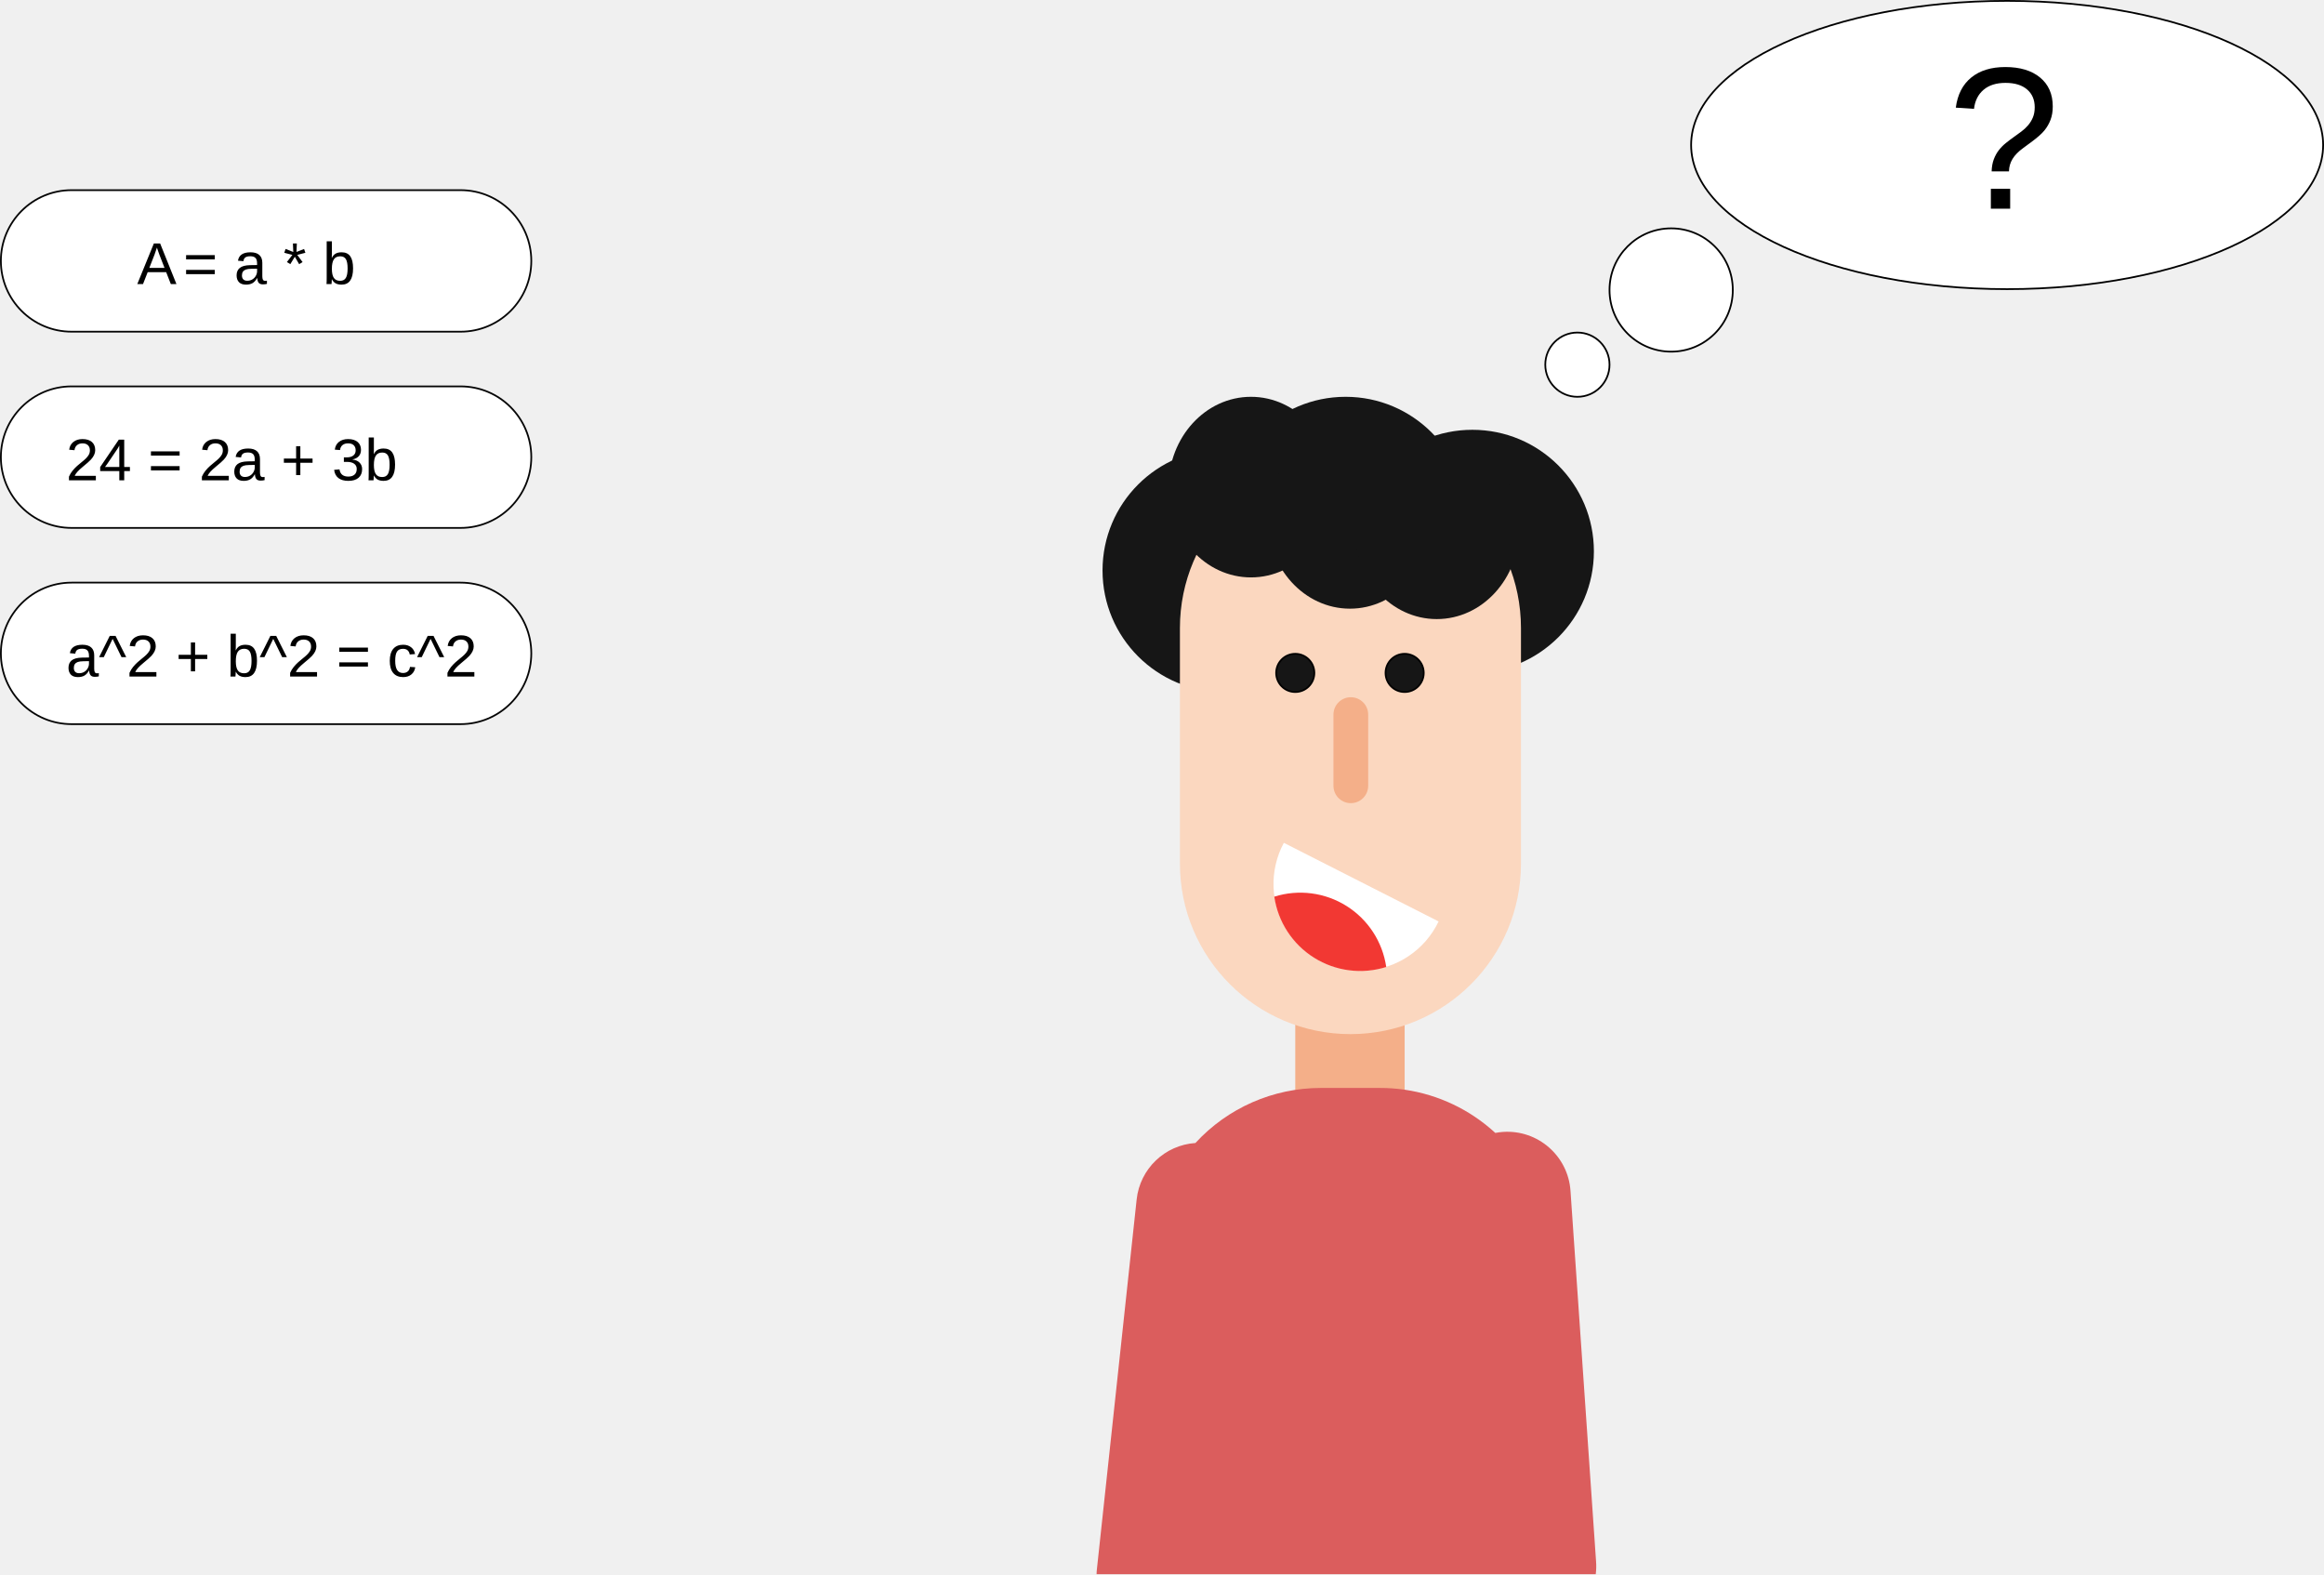
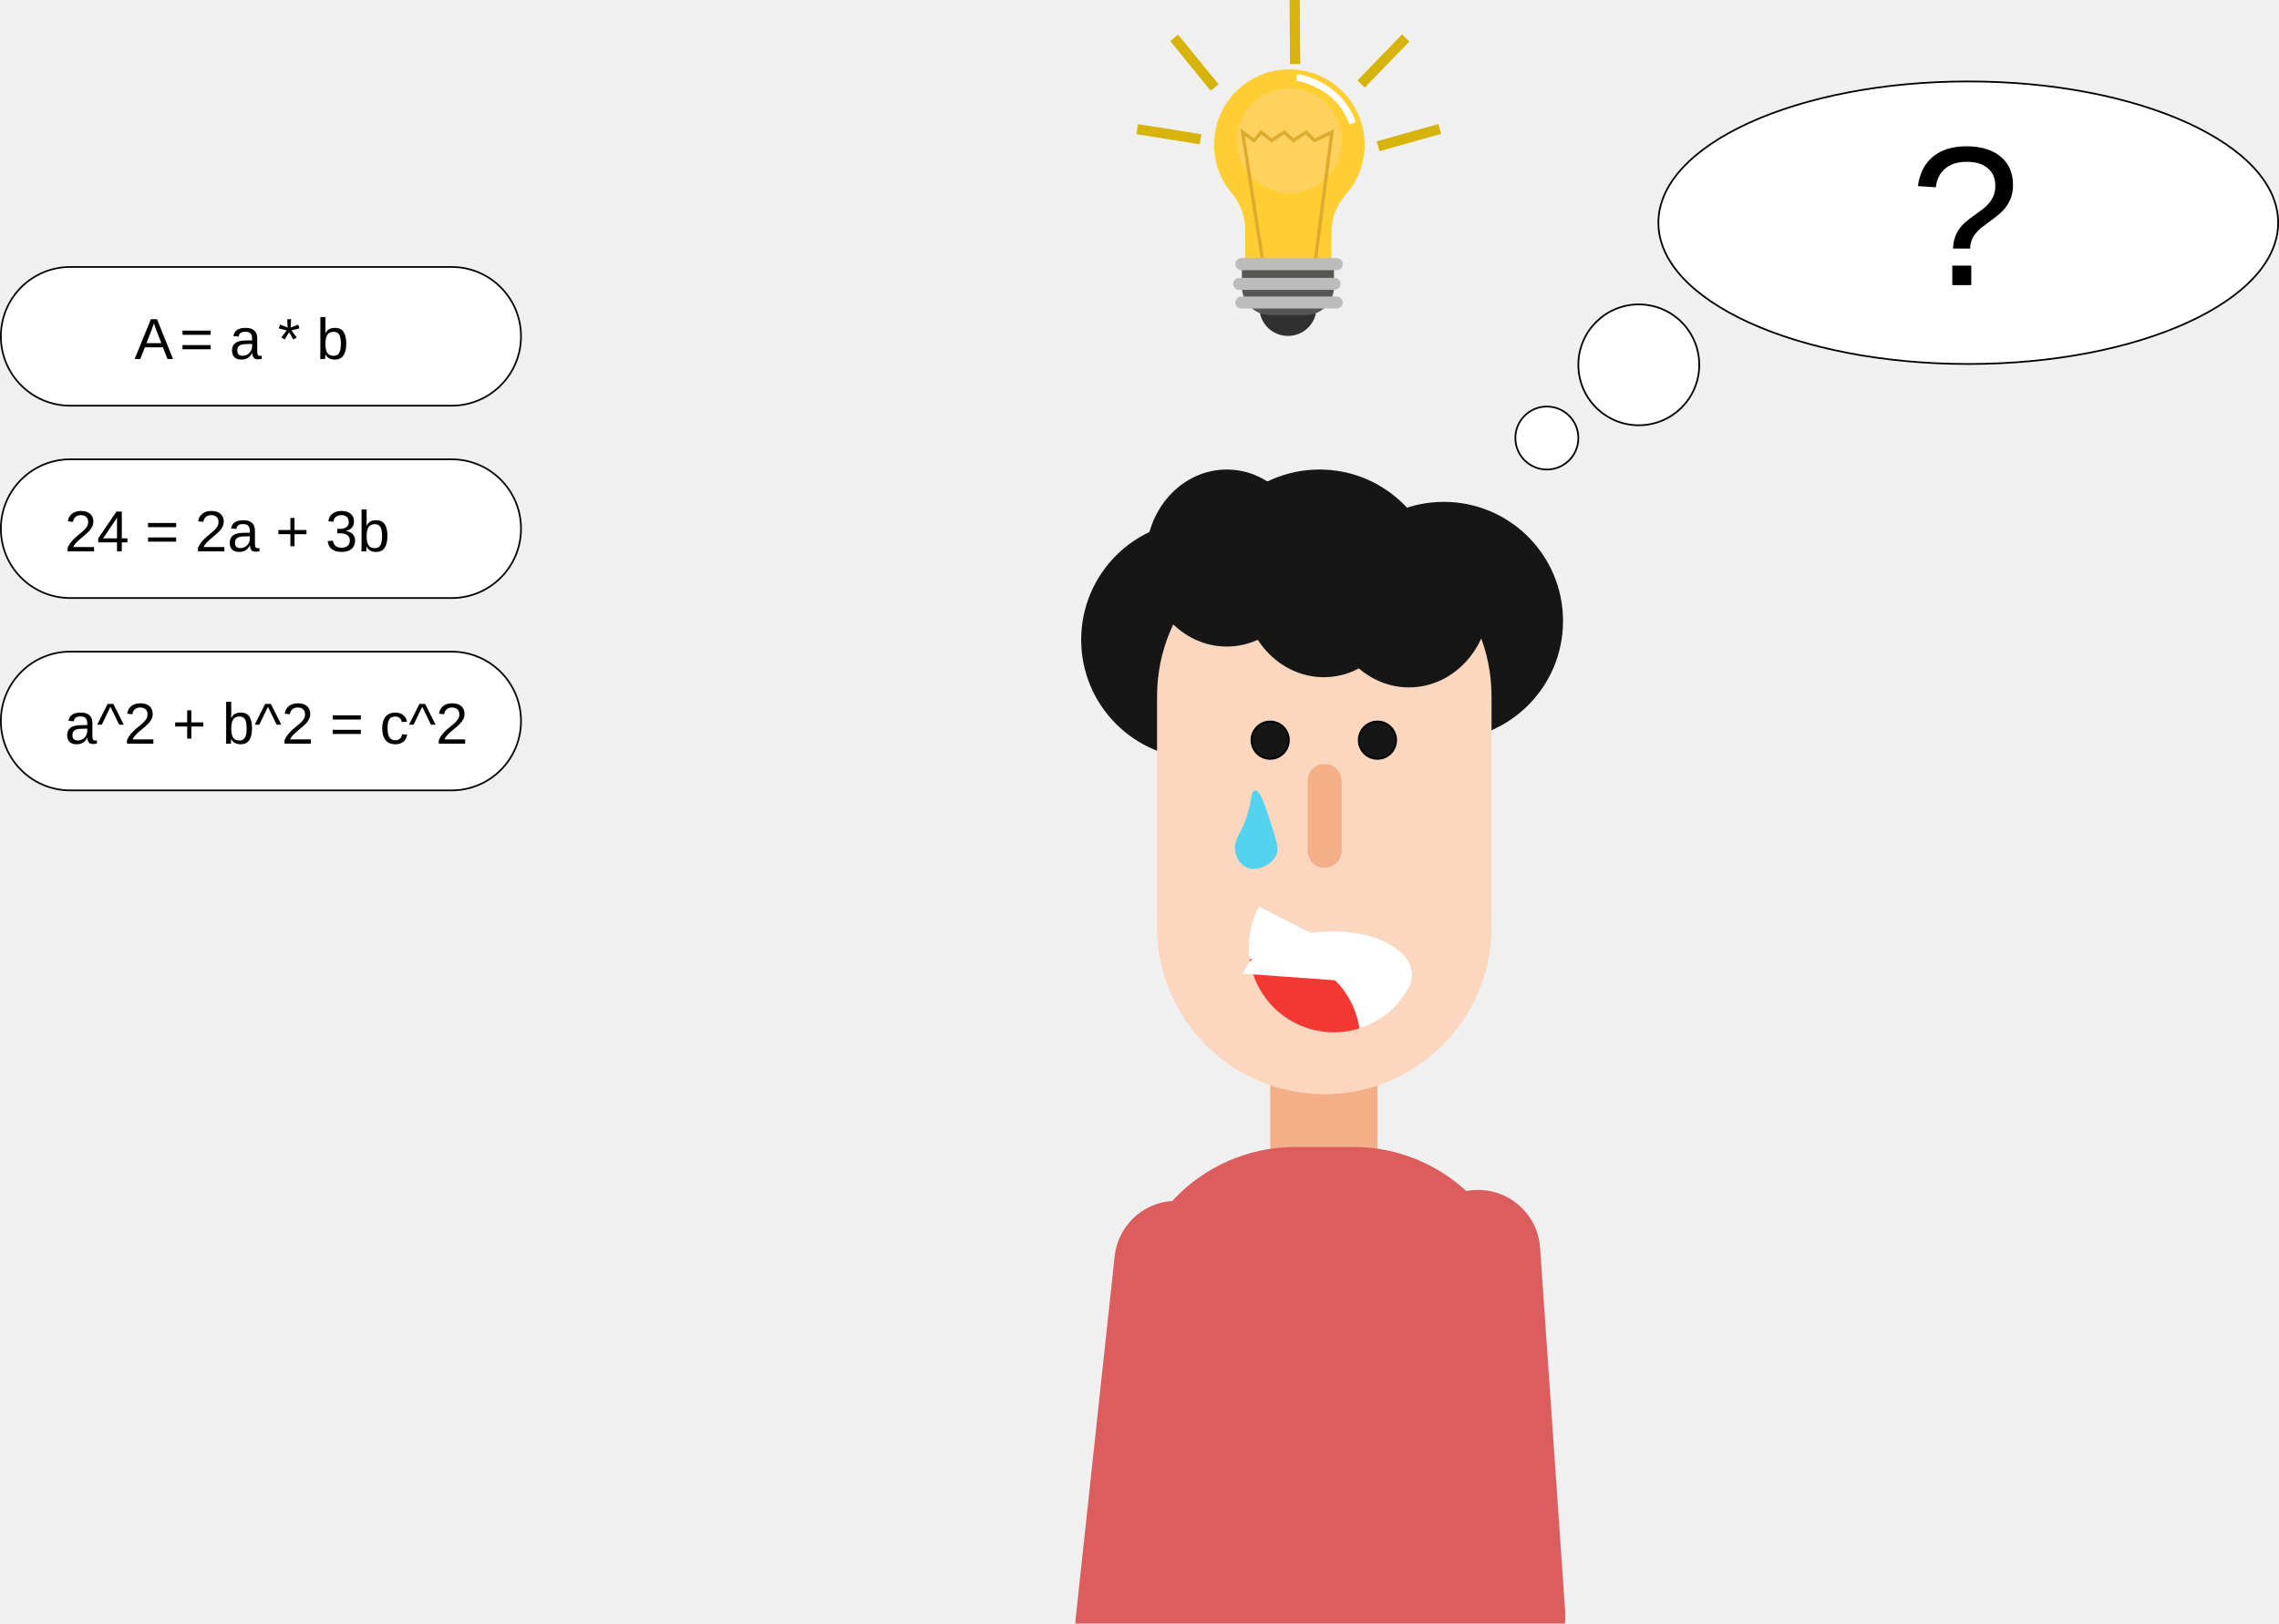
- <svg xmlns="http://www.w3.org/2000/svg" id="Ebene_1" data-name="Ebene 1" viewBox="0 0 1338.5 906.5">
+ <svg xmlns="http://www.w3.org/2000/svg" id="Ebene_1" data-name="Ebene 1" viewBox="0 0 1338.5 953.84">
  <defs>
    <style>
      .cls-1, .cls-5 {
        fill: #161616;
      }

      .cls-2 {
        fill: #f4af89;
      }

      .cls-3 {
        fill: #db5d5d;
      }

      .cls-4 {
        fill: #fbd7bf;
      }

-       .cls-5, .cls-8 {
+       .cls-5, .cls-9 {
        stroke: #000;
      }

-       .cls-10, .cls-5, .cls-8 {
+       .cls-11, .cls-16, .cls-20, .cls-21, .cls-5, .cls-9 {
        stroke-miterlimit: 10;
      }

-       .cls-10, .cls-6, .cls-8 {
+       .cls-11, .cls-6, .cls-9 {
        fill: #fff;
      }

      .cls-7 {
        fill: #f23833;
      }

-       .cls-9 {
+       .cls-8 {
+         fill: #54d2ef;
+       }
+ 
+       .cls-10 {
        font-size: 116.82px;
      }

-       .cls-11, .cls-9 {
+       .cls-10, .cls-12 {
        font-family: ArialNarrow, Arial;
      }

-       .cls-10 {
+       .cls-11 {
        stroke: #050505;
      }

-       .cls-11 {
+       .cls-12 {
        font-size: 34px;
      }

-       .cls-12 {
+       .cls-13 {
        letter-spacing: -0.04em;
+       }
+ 
+       .cls-14 {
+         fill: #ffce33;
+       }
+ 
+       .cls-15 {
+         fill: #ffd15f;
+       }
+ 
+       .cls-16, .cls-20, .cls-21 {
+         fill: none;
+       }
+ 
+       .cls-16 {
+         stroke: #ddab2f;
+         stroke-width: 2px;
+       }
+ 
+       .cls-17 {
+         fill: #303030;
+       }
+ 
+       .cls-18 {
+         fill: #565655;
+       }
+ 
+       .cls-19 {
+         fill: #bcbcbc;
+       }
+ 
+       .cls-20 {
+         stroke: #fff;
+         stroke-width: 4px;
+       }
+ 
+       .cls-21 {
+         stroke: #d6b40b;
+         stroke-width: 6px;
      }
    </style>
  </defs>
  <g id="typ">
-     <circle id="Haar6" class="cls-1" cx="775" cy="298.5" r="70" />
-     <circle id="Haar5" class="cls-1" cx="705" cy="328.5" r="70" />
-     <circle id="Haar4" class="cls-1" cx="848" cy="317.5" r="70" />
-     <rect id="Hals" class="cls-2" x="746" y="549.5" width="63" height="102" />
-     <path class="cls-3" d="M1138.57,1080.5H851.07c0-1,.09-2,.2-3l22.88-212.77A36.5,36.5,0,0,1,908,832.2a98,98,0,0,1,72.26-31.7h34a99.44,99.44,0,0,1,14.21,1,97.89,97.89,0,0,1,52.25,24.9,35,35,0,0,1,4.37-.58,36.5,36.5,0,0,1,38.93,33.9l14.73,213.49A37.39,37.39,0,0,1,1138.57,1080.5Z" transform="translate(-219.5 -174)" />
-     <rect id="Gesicht" class="cls-4" x="679.57" y="263.5" width="196.43" height="332" rx="98.21" />
-     <circle id="AugeL" class="cls-5" cx="746" cy="387.5" r="11" />
-     <circle id="AugeR" class="cls-5" cx="809" cy="387.5" r="11" />
-     <rect id="Nase" class="cls-2" x="768" y="401.5" width="20" height="61" rx="10" />
-     <g id="Mund">
-       <path id="Mund-2" data-name="Mund" class="cls-6" d="M1048.06,704.62a50,50,0,1,1-89.13-45.28Z" transform="translate(-219.5 -174)" />
-       <path id="Zunge" class="cls-7" d="M1017.9,730.85a50,50,0,0,1-64.48-40.5,50,50,0,0,1,64.48,40.5Z" transform="translate(-219.5 -174)" />
+     <circle id="Haar6" class="cls-1" cx="775" cy="345.84" r="70" />
+     <circle id="Haar5" class="cls-1" cx="705" cy="375.84" r="70" />
+     <circle id="Haar4" class="cls-1" cx="848" cy="364.84" r="70" />
+     <rect id="Hals" class="cls-2" x="746" y="596.84" width="63" height="102" />
+     <path class="cls-3" d="M1138.57,1080.5H851.07c0-1,.09-2,.2-3l22.88-212.77A36.5,36.5,0,0,1,908,832.2a98,98,0,0,1,72.26-31.7h34a99.44,99.44,0,0,1,14.21,1,97.89,97.89,0,0,1,52.25,24.9,35,35,0,0,1,4.37-.58,36.5,36.5,0,0,1,38.93,33.9l14.73,213.49A37.39,37.39,0,0,1,1138.57,1080.5Z" transform="translate(-219.5 -126.66)" />
+     <rect id="Gesicht" class="cls-4" x="679.57" y="310.84" width="196.43" height="332" rx="98.21" />
+     <circle id="AugeL" class="cls-5" cx="746" cy="434.84" r="11" />
+     <circle id="AugeR" class="cls-5" cx="809" cy="434.84" r="11" />
+     <rect id="Nase" class="cls-2" x="768" y="448.84" width="20" height="61" rx="10" />
+     <g id="mund_happy">
+       <path id="Mund" class="cls-6" d="M1048.06,704.62a50,50,0,1,1-89.13-45.28Z" transform="translate(-219.5 -126.66)" />
+       <path id="Zunge" class="cls-7" d="M1017.9,730.85a50,50,0,0,1-64.48-40.5,50,50,0,0,1,64.48,40.5Z" transform="translate(-219.5 -126.66)" />
    </g>
-     <ellipse id="Haar3" class="cls-1" cx="720.5" cy="280.5" rx="47.5" ry="52" />
-     <ellipse id="Haar2" class="cls-1" cx="777.5" cy="298.5" rx="47.5" ry="52" />
-     <ellipse id="Haar1" class="cls-1" cx="827.5" cy="304.5" rx="47.5" ry="52" />
+     <g id="mund_traurig">
+       <path id="Mund-2" data-name="Mund" class="cls-6" d="M949.64,698.67c2.42-7.76,10.59-14.69,22-19.25a82.62,82.62,0,0,1,25.6-5.44c21-1.19,39.31,4.91,47.27,14.58a17.26,17.26,0,0,1,4.21,10.08,16.1,16.1,0,0,1-1.24,7.09Z" transform="translate(-219.5 -126.66)" />
+     </g>
+     <ellipse id="Haar3" class="cls-1" cx="720.5" cy="327.84" rx="47.5" ry="52" />
+     <ellipse id="Haar2" class="cls-1" cx="777.5" cy="345.84" rx="47.5" ry="52" />
+     <ellipse id="Haar1" class="cls-1" cx="827.5" cy="351.84" rx="47.5" ry="52" />
+     <g id="traehne">
+       <path id="tear" class="cls-8" d="M956.51,591c-3,.3-1,9-8,23.22-2.06,4.19-4.06,7.16-3.63,11.61.05.48.81,7.36,6.17,10.16,6.43,3.36,15.52-1.23,18.14-7.26,1.1-2.53.95-5.07-1.82-13.79C962.82,600.54,959.68,590.69,956.51,591Z" transform="translate(-219.5 -126.66)" />
+     </g>
  </g>
  <g id="denkblase">
    <g id="gedankenblase1">
-       <circle id="blase1" class="cls-8" cx="908.5" cy="210" r="18.5" />
+       <circle id="blase1" class="cls-9" cx="908.5" cy="257.34" r="18.5" />
    </g>
    <g id="gedankenblase2">
-       <circle id="blase2" class="cls-8" cx="962.5" cy="167" r="35.5" />
+       <circle id="blase2" class="cls-9" cx="962.5" cy="214.34" r="35.5" />
    </g>
    <g id="gedankenblase">
-       <ellipse class="cls-8" cx="1156" cy="83.5" rx="182" ry="83" />
-       <text class="cls-9" transform="translate(1121.64 120.18)">?</text>
+       <ellipse class="cls-9" cx="1156" cy="130.84" rx="182" ry="83" />
+       <text class="cls-10" transform="translate(1121.64 167.52)">?</text>
    </g>
  </g>
  <g id="formel1">
-     <rect id="blase" class="cls-10" x="0.5" y="335.5" width="305.5" height="81.5" rx="40.75" />
-     <text id="formel" class="cls-11" transform="translate(38.01 389.58)">a^2 + b^2 = c^2</text>
+     <rect id="blase" class="cls-11" x="0.5" y="382.84" width="305.5" height="81.5" rx="40.75" />
+     <text id="formel" class="cls-12" transform="translate(38.01 436.92)">a^2 + b^2 = c^2</text>
  </g>
  <g id="formel2">
-     <rect id="blase-2" data-name="blase" class="cls-10" x="0.5" y="222.5" width="305.5" height="81.5" rx="40.75" />
-     <text id="formel-2" data-name="formel" class="cls-11" transform="translate(38.01 276.58)">24 = 2a + 3b</text>
+     <rect id="blase-2" data-name="blase" class="cls-11" x="0.5" y="269.84" width="305.5" height="81.5" rx="40.75" />
+     <text id="formel-2" data-name="formel" class="cls-12" transform="translate(38.01 323.92)">24 = 2a + 3b</text>
  </g>
  <g id="formel3">
-     <rect id="blase-3" data-name="blase" class="cls-10" x="0.5" y="109.5" width="305.5" height="81.5" rx="40.75" />
-     <text id="formel-3" data-name="formel" class="cls-11" transform="translate(79.01 163.58)">
-       <tspan class="cls-12">A</tspan>
+     <rect id="blase-3" data-name="blase" class="cls-11" x="0.5" y="156.84" width="305.5" height="81.5" rx="40.75" />
+     <text id="formel-3" data-name="formel" class="cls-12" transform="translate(79.01 210.92)">
+       <tspan class="cls-13">A</tspan>
      <tspan x="17.07" y="0" xml:space="preserve"> = a * b</tspan>
    </text>
  </g>
+   <g id="gluehbirne">
+     <path id="glas" class="cls-14" d="M1021,211.65a44.25,44.25,0,1,0-78.08,28.51,33.19,33.19,0,0,1,7.89,21.42v26.05h50.66V263a32.73,32.73,0,0,1,8.27-21.85A44.1,44.1,0,0,0,1021,211.65Z" transform="translate(-219.5 -126.66)" />
+     <circle id="leuchte" class="cls-15" cx="757.25" cy="82.55" r="30.82" />
+     <polyline id="draht" class="cls-16" points="742.82 160.97 729.78 77.66 736.5 82.55 740.77 77.66 746.87 82.55 754.2 77.66 759.69 82.55 767.02 77.66 771.9 82.55 782.27 77.66 771.48 160.97" />
+     <g id="fassung_2" data-name="fassung 2">
+       <path class="cls-17" d="M739.71,177.82h33.47a0,0,0,0,1,0,0v2.91a16.61,16.61,0,0,1-16.61,16.61h-.25a16.61,16.61,0,0,1-16.61-16.61v-2.91A0,0,0,0,1,739.71,177.82Z" />
+       <path class="cls-18" d="M729.41,153.57h54.07a0,0,0,0,1,0,0V168.5a16.61,16.61,0,0,1-16.61,16.61H746a16.61,16.61,0,0,1-16.61-16.61V153.57A0,0,0,0,1,729.41,153.57Z" />
+     </g>
+     <g id="fassung1">
+       <rect class="cls-19" x="725.55" y="151.64" width="63.08" height="7.08" rx="3.54" />
+       <rect class="cls-19" x="724.26" y="163.23" width="63.08" height="7.08" rx="3.54" />
+       <rect class="cls-19" x="725.55" y="174.17" width="63.08" height="7.08" rx="3.54" />
+     </g>
+     <path id="spiegelung" class="cls-20" d="M981.09,172.1s24.46,3.22,32.83,27" transform="translate(-219.5 -126.66)" />
+     <g id="strahlen">
+       <line id="strahl5" class="cls-21" x1="705.09" y1="81.81" x2="667.91" y2="75.87" />
+       <line id="strahl4" class="cls-21" x1="713.38" y1="51.44" x2="689.62" y2="22.24" />
+       <line id="strahl3" class="cls-21" x1="760.38" y1="0.02" x2="760.62" y2="37.66" />
+       <line id="strahl2" class="cls-21" x1="825.6" y1="22.33" x2="799.4" y2="49.35" />
+       <line id="strahl1" class="cls-21" x1="845.61" y1="75.73" x2="809.39" y2="85.95" />
+     </g>
+   </g>
</svg>
